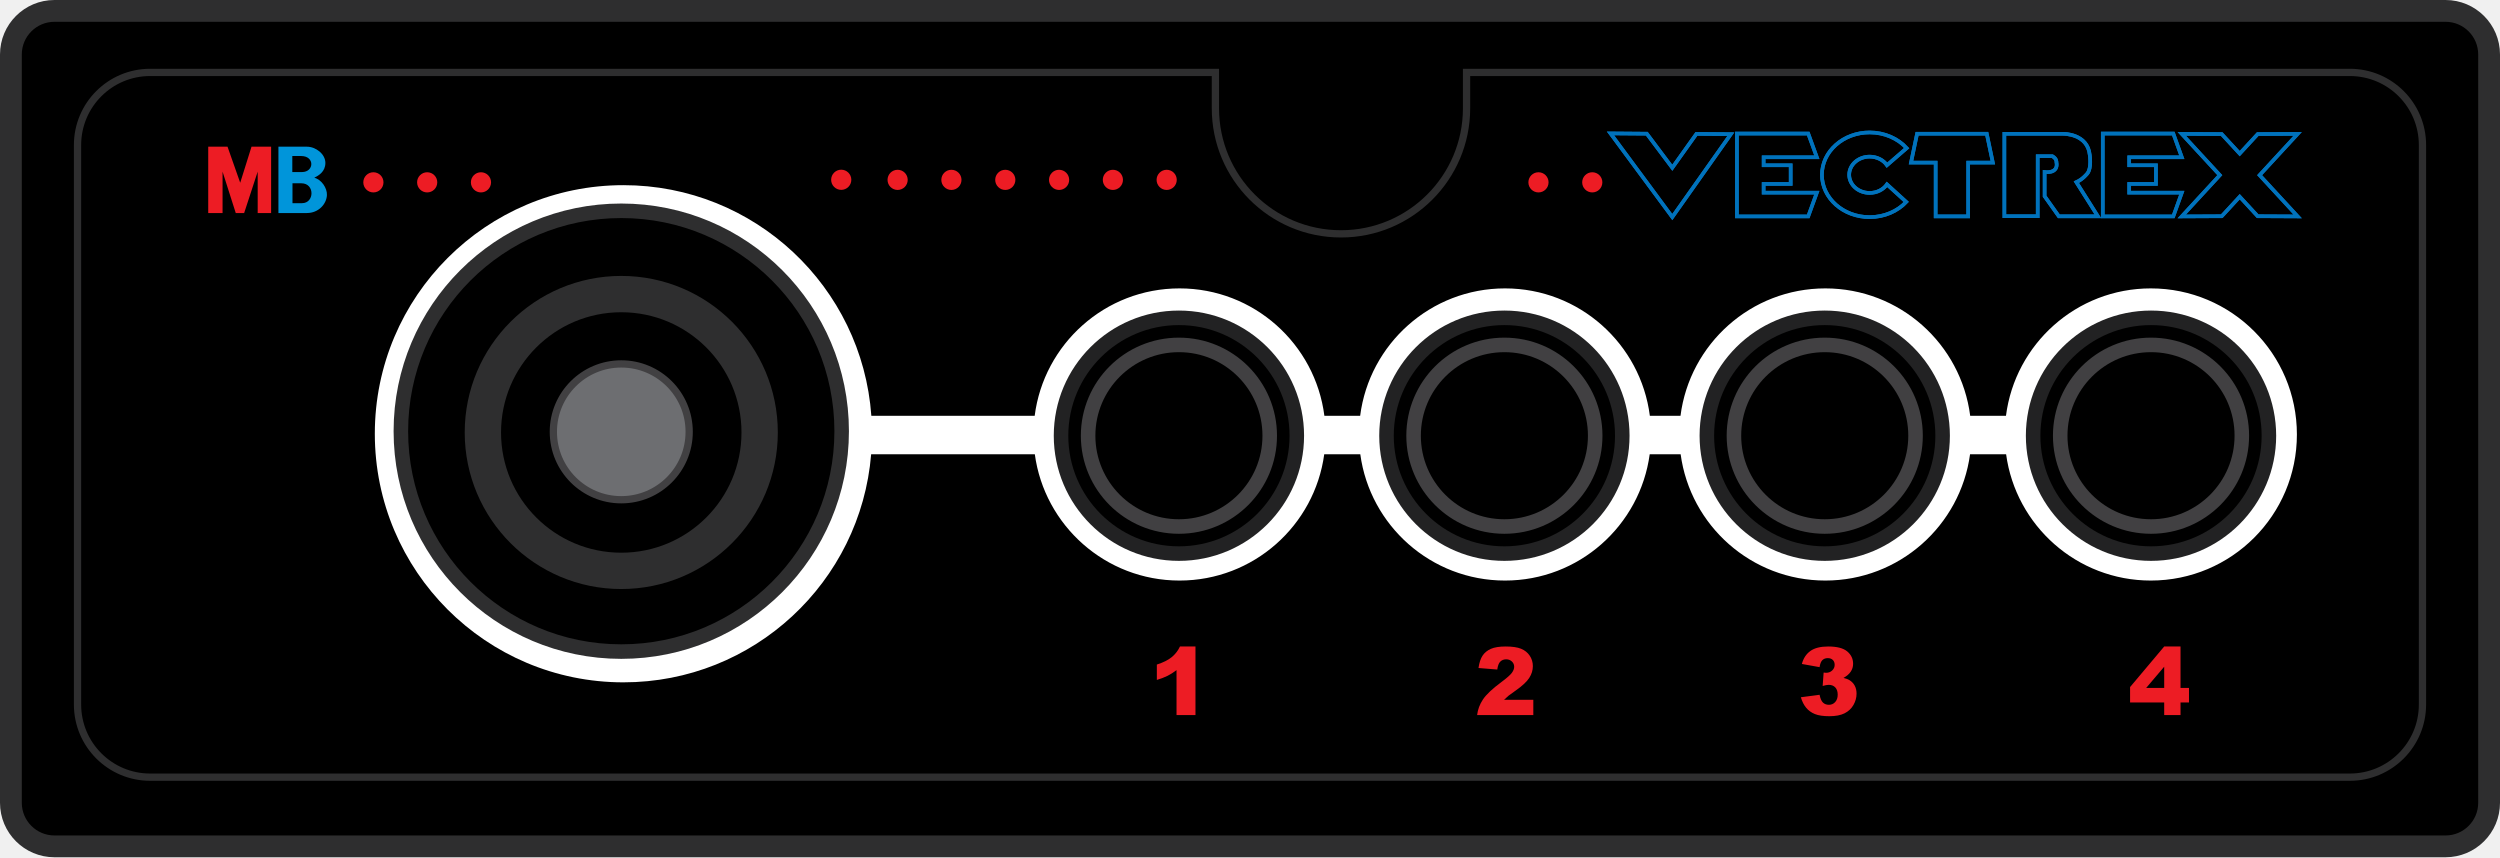
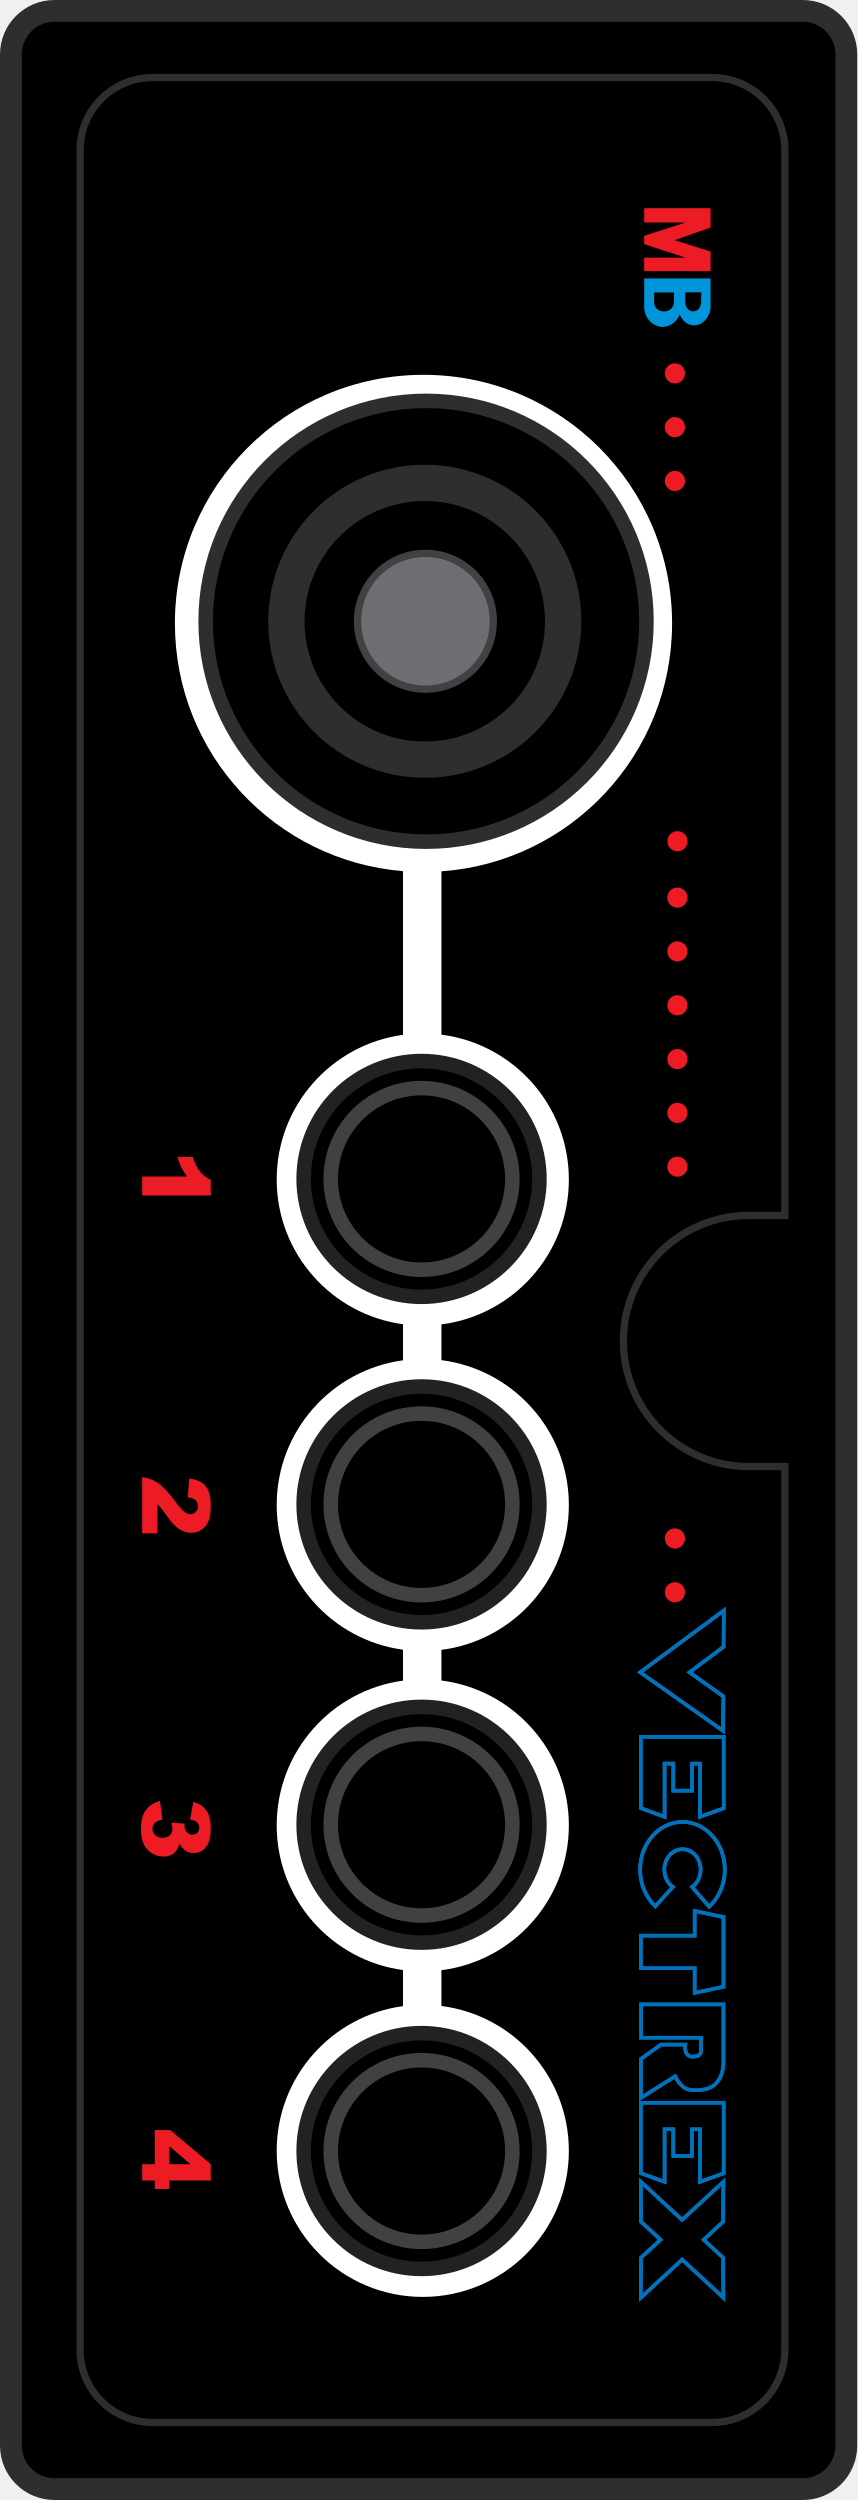
- <svg xmlns="http://www.w3.org/2000/svg" version="1.0" x="0px" y="0px" width="975.504px" height="334.504px" viewBox="0 0 975.504 334.504" enable-background="new 0 0 975.504 334.504" xml:space="preserve">
-   <g id="Calque_2">
-     <path stroke="#2E2E2F" stroke-width="8.504" stroke-miterlimit="10" d="M971.252,313.244c0,9.394-7.614,17.008-17.008,17.008   H21.26c-9.393,0-17.008-7.614-17.008-17.008V21.26c0-9.393,7.615-17.008,17.008-17.008h932.984c9.394,0,17.008,7.615,17.008,17.008   V313.244z" />
-   </g>
-   <g id="Calque_3">
- </g>
-   <g id="Calque_4">
-     <path stroke="#2E2E2F" stroke-width="2.835" stroke-miterlimit="10" d="M916.905,28.252H572.252v14c0,27.062-21.938,49-49,49   s-49-21.938-49-49v-14H58.599c-15.656,0-28.347,12.691-28.347,28.347v218.307c0,15.655,12.691,28.347,28.347,28.347h858.307   c15.655,0,28.347-12.691,28.347-28.347V56.599C945.252,40.943,932.561,28.252,916.905,28.252z" />
-   </g>
-   <g id="Calque_5">
-     <path fill="#FFFFFF" d="M839.252,112.532c-29.012,0-52.943,21.68-56.521,49.72h-13.957c-3.578-28.04-27.51-49.72-56.521-49.72   s-52.943,21.68-56.521,49.72h-11.957c-3.578-28.04-27.51-49.72-56.521-49.72s-52.943,21.68-56.521,49.72h-13.957   c-3.578-28.04-27.51-49.72-56.521-49.72c-29.012,0-52.944,21.68-56.521,49.72h-63.732c-3.588-50.304-45.529-90-96.747-90   c-53.572,0-97,43.428-97,97c0,53.571,43.428,97,97,97c50.877,0,92.601-39.172,96.669-89h63.865   c3.77,27.827,27.605,49.28,56.465,49.28s52.695-21.453,56.465-49.28h14.07c3.77,27.827,27.604,49.28,56.465,49.28   s52.695-21.453,56.465-49.28h12.07c3.77,27.827,27.604,49.28,56.465,49.28s52.695-21.453,56.465-49.28h14.07   c3.77,27.827,27.604,49.28,56.465,49.28c31.48,0,57-25.52,57-57S870.732,112.532,839.252,112.532z" />
-   </g>
-   <g id="Calque_6">
-     <circle stroke="#2E2E2F" stroke-width="5.669" stroke-miterlimit="10" cx="242.418" cy="168.252" r="86" />
-     <circle stroke="#222223" stroke-width="5.669" stroke-miterlimit="10" cx="460.016" cy="170.016" r="46" />
-     <circle stroke="#414042" stroke-width="5.669" stroke-miterlimit="10" cx="460.016" cy="170.016" r="35.433" />
-     <circle stroke="#222223" stroke-width="5.669" stroke-miterlimit="10" cx="587.016" cy="170.016" r="46" />
-     <circle stroke="#414042" stroke-width="5.669" stroke-miterlimit="10" cx="587.016" cy="170.016" r="35.433" />
-     <circle stroke="#222223" stroke-width="5.669" stroke-miterlimit="10" cx="712.016" cy="170.016" r="46" />
-     <circle stroke="#414042" stroke-width="5.669" stroke-miterlimit="10" cx="712.016" cy="170.016" r="35.433" />
-     <circle stroke="#222223" stroke-width="5.669" stroke-miterlimit="10" cx="839.33" cy="170.016" r="46" />
-     <circle stroke="#414042" stroke-width="5.669" stroke-miterlimit="10" cx="839.331" cy="170.016" r="35.433" />
-   </g>
-   <g id="Calque_7">
-     <circle stroke="#2E2E2F" stroke-width="14.173" stroke-miterlimit="10" cx="242.418" cy="168.752" r="54" />
-     <circle fill="#6D6E71" stroke="#414042" stroke-width="2.835" stroke-miterlimit="10" cx="242.418" cy="168.502" r="26.5" />
-   </g>
-   <g id="Calque_8">
-     <g>
-       <g>
-         <polygon fill="none" stroke="#0072BC" stroke-width="1.417" stroke-miterlimit="10" points="661.951,52.245 652.533,65.455      642.58,52.171 628.415,52.057 652.532,84.699 675.379,52.352    " />
-         <path fill="none" stroke="#0072BC" stroke-width="1.417" stroke-miterlimit="10" d="M743.822,78.798     c-3.415,3.622-8.547,5.925-14.284,5.925c-10.283,0-18.618-7.396-18.618-16.52c0-9.125,8.335-16.521,18.618-16.521     c5.835,0,11.042,2.381,14.455,6.11l-7.688,6.657c-1.411-1.998-3.915-3.328-6.768-3.328c-4.406,0-7.979,3.171-7.979,7.081     c0,3.91,3.572,7.08,7.979,7.08c2.853,0,5.356-1.329,6.768-3.327L743.822,78.798z" />
-         <polygon fill="none" stroke="#0072BC" stroke-width="1.417" stroke-miterlimit="10" points="775.233,52.18 748.047,52.18      745.68,63.444 755.295,63.444 755.295,84.426 767.987,84.426 767.987,63.444 777.602,63.444    " />
-         <path fill="none" stroke="#0072BC" stroke-width="1.417" stroke-miterlimit="10" d="M782.108,52.216v32.146h13.011V60.945h5.711     c1.746,0.986,1.588,2.253,1.588,2.253c0.951,4.787-4.603,3.942-4.603,3.942v9.434l5.554,7.828h15.233l-8.409-13.319     c2.537-1.126,4.283-3.379,4.283-3.379c1.744-2.112,0.953-7.18,0.953-7.18c-0.796-8.448-10.315-8.308-10.315-8.308H782.108z" />
-         <polygon fill="none" stroke="#0072BC" stroke-width="1.417" stroke-miterlimit="10" points="851.351,61.367 848.02,52.111      830.818,52.111 820.506,52.111 820.506,61.367 820.506,75.178 820.506,80.448 820.506,84.435 848.02,84.435 851.351,75.178      830.818,75.178 830.818,71.777 841.251,71.777 841.251,64.484 830.818,64.484 830.818,61.367    " />
-         <polygon fill="none" stroke="#0072BC" stroke-width="1.417" stroke-miterlimit="10" points="708.937,61.367 705.567,52.111      688.172,52.111 677.743,52.111 677.743,61.367 677.743,75.178 677.743,80.448 677.743,84.435 705.567,84.435 708.937,75.178      688.172,75.178 688.172,71.777 698.724,71.777 698.724,64.485 688.172,64.485 688.172,61.367    " />
-         <polygon fill="none" stroke="#0072BC" stroke-width="1.417" stroke-miterlimit="10" points="896.556,52.239 880.969,52.318      873.94,59.938 866.906,52.318 851.321,52.239 866.178,68.348 851.323,84.448 866.925,84.369 873.94,76.763 880.954,84.369      896.554,84.448 881.698,68.348    " />
+ <svg xmlns="http://www.w3.org/2000/svg" version="1.0" x="0px" y="0px" width="334.5" height="975.5" viewBox="0 0 334.5 975.5" enable-background="new 0 0 975.504 334.504" xml:space="preserve" id="svg2">
+   <defs id="defs122" />
+   <g id="g3101" transform="matrix(0,1,-1,0,334.5,0)">
+     <g id="Calque_2">
+       <path id="path5" d="m 971.252,313.244 c 0,9.394 -7.614,17.008 -17.008,17.008 H 21.26 c -9.393,0 -17.008,-7.614 -17.008,-17.008 V 21.26 c 0,-9.393 7.615,-17.008 17.008,-17.008 h 932.984 c 9.394,0 17.008,7.615 17.008,17.008 v 291.984 z" stroke-miterlimit="10" style="stroke:#2e2e2f;stroke-width:8.504;stroke-miterlimit:10" />
+     </g>
+     <g id="Calque_3" />
+     <g id="Calque_4">
+       <path id="path9" d="M 916.905,28.252 H 572.252 v 14 c 0,27.062 -21.938,49 -49,49 -27.062,0 -49,-21.938 -49,-49 v -14 H 58.599 c -15.656,0 -28.347,12.691 -28.347,28.347 v 218.307 c 0,15.655 12.691,28.347 28.347,28.347 h 858.307 c 15.655,0 28.347,-12.691 28.347,-28.347 V 56.599 C 945.252,40.943 932.561,28.252 916.905,28.252 z" stroke-miterlimit="10" style="stroke:#2e2e2f;stroke-width:2.835;stroke-miterlimit:10" />
+     </g>
+     <g id="Calque_5">
+       <path id="path12" d="m 839.252,112.532 c -29.012,0 -52.943,21.68 -56.521,49.72 h -13.957 c -3.578,-28.04 -27.51,-49.72 -56.521,-49.72 -29.011,0 -52.943,21.68 -56.521,49.72 h -11.957 c -3.578,-28.04 -27.51,-49.72 -56.521,-49.72 -29.011,0 -52.943,21.68 -56.521,49.72 h -13.957 c -3.578,-28.04 -27.51,-49.72 -56.521,-49.72 -29.012,0 -52.944,21.68 -56.521,49.72 h -63.732 c -3.588,-50.304 -45.529,-90 -96.747,-90 -53.572,0 -97,43.428 -97,97 0,53.571 43.428,97 97,97 50.877,0 92.601,-39.172 96.669,-89 h 63.865 c 3.77,27.827 27.605,49.28 56.465,49.28 28.86,0 52.695,-21.453 56.465,-49.28 h 14.07 c 3.77,27.827 27.604,49.28 56.465,49.28 28.861,0 52.695,-21.453 56.465,-49.28 h 12.07 c 3.77,27.827 27.604,49.28 56.465,49.28 28.861,0 52.695,-21.453 56.465,-49.28 h 14.07 c 3.77,27.827 27.604,49.28 56.465,49.28 31.48,0 57,-25.52 57,-57 0,-31.48 -25.522,-57 -57.002,-57 z" style="fill:#ffffff" />
+     </g>
+     <g id="Calque_6">
+       <circle id="circle15" r="86" cy="168.252" cx="242.418" stroke-miterlimit="10" style="stroke:#2e2e2f;stroke-width:5.669;stroke-miterlimit:10" d="m 328.418,168.252 c 0,47.496 -38.504,86 -86,86 -47.496,0 -86,-38.504 -86,-86 0,-47.496 38.504,-86 86,-86 47.496,0 86,38.504 86,86 z" />
+       <circle id="circle17" r="46" cy="170.016" cx="460.016" stroke-miterlimit="10" style="stroke:#222223;stroke-width:5.669;stroke-miterlimit:10" d="m 506.016,170.016 c 0,25.405 -20.595,46 -46,46 -25.405,0 -46,-20.595 -46,-46 0,-25.405 20.595,-46 46,-46 25.405,0 46,20.595 46,46 z" />
+       <circle id="circle19" r="35.433" cy="170.016" cx="460.016" stroke-miterlimit="10" style="stroke:#414042;stroke-width:5.669;stroke-miterlimit:10" d="m 495.449,170.016 c 0,19.569 -15.864,35.433 -35.433,35.433 -19.569,0 -35.433,-15.864 -35.433,-35.433 0,-19.569 15.864,-35.433 35.433,-35.433 19.569,0 35.433,15.864 35.433,35.433 z" />
+       <circle id="circle21" r="46" cy="170.016" cx="587.016" stroke-miterlimit="10" style="stroke:#222223;stroke-width:5.669;stroke-miterlimit:10" d="m 633.016,170.016 c 0,25.405 -20.595,46 -46,46 -25.405,0 -46,-20.595 -46,-46 0,-25.405 20.595,-46 46,-46 25.405,0 46,20.595 46,46 z" />
+       <circle id="circle23" r="35.433" cy="170.016" cx="587.016" stroke-miterlimit="10" style="stroke:#414042;stroke-width:5.669;stroke-miterlimit:10" d="m 622.449,170.016 c 0,19.569 -15.864,35.433 -35.433,35.433 -19.569,0 -35.433,-15.864 -35.433,-35.433 0,-19.569 15.864,-35.433 35.433,-35.433 19.569,0 35.433,15.864 35.433,35.433 z" />
+       <circle id="circle25" r="46" cy="170.016" cx="712.016" stroke-miterlimit="10" style="stroke:#222223;stroke-width:5.669;stroke-miterlimit:10" d="m 758.016,170.016 c 0,25.405 -20.595,46 -46,46 -25.405,0 -46,-20.595 -46,-46 0,-25.405 20.595,-46 46,-46 25.405,0 46,20.595 46,46 z" />
+       <circle id="circle27" r="35.433" cy="170.016" cx="712.016" stroke-miterlimit="10" style="stroke:#414042;stroke-width:5.669;stroke-miterlimit:10" d="m 747.449,170.016 c 0,19.569 -15.864,35.433 -35.433,35.433 -19.569,0 -35.433,-15.864 -35.433,-35.433 0,-19.569 15.864,-35.433 35.433,-35.433 19.569,0 35.433,15.864 35.433,35.433 z" />
+       <circle id="circle29" r="46" cy="170.016" cx="839.33" stroke-miterlimit="10" style="stroke:#222223;stroke-width:5.669;stroke-miterlimit:10" d="m 885.33,170.016 c 0,25.405 -20.595,46 -46,46 -25.405,0 -46,-20.595 -46,-46 0,-25.405 20.595,-46 46,-46 25.405,0 46,20.595 46,46 z" />
+       <circle id="circle31" r="35.433" cy="170.016" cx="839.331" stroke-miterlimit="10" style="stroke:#414042;stroke-width:5.669;stroke-miterlimit:10" d="m 874.764,170.016 c 0,19.569 -15.864,35.433 -35.433,35.433 -19.569,0 -35.433,-15.864 -35.433,-35.433 0,-19.569 15.864,-35.433 35.433,-35.433 19.569,0 35.433,15.864 35.433,35.433 z" />
+     </g>
+     <g id="Calque_7">
+       <circle id="circle34" r="54" cy="168.752" cx="242.418" stroke-miterlimit="10" style="stroke:#2e2e2f;stroke-width:14.173;stroke-miterlimit:10" d="m 296.418,168.752 c 0,29.823 -24.177,54 -54,54 -29.823,0 -54,-24.177 -54,-54 0,-29.823 24.177,-54 54,-54 29.823,0 54,24.177 54,54 z" />
+       <circle id="circle36" r="26.5" cy="168.502" cx="242.418" stroke-miterlimit="10" style="fill:#6d6e71;stroke:#414042;stroke-width:2.835;stroke-miterlimit:10" d="m 268.918,168.502 c 0,14.636 -11.864,26.5 -26.5,26.5 -14.636,0 -26.5,-11.864 -26.5,-26.5 0,-14.636 11.864,-26.5 26.5,-26.5 14.636,0 26.5,11.864 26.5,26.5 z" />
+     </g>
+     <g id="Calque_8">
+       <g id="g39">
+         <g id="g41">
+           <polygon id="polygon43" points="652.532,84.699 675.379,52.352 661.951,52.245 652.533,65.455 642.58,52.171 628.415,52.057 " stroke-miterlimit="10" style="fill:none;stroke:#0072bc;stroke-width:1.417;stroke-miterlimit:10" />
+           <path id="path45" d="m 743.822,78.798 c -3.415,3.622 -8.547,5.925 -14.284,5.925 -10.283,0 -18.618,-7.396 -18.618,-16.52 0,-9.125 8.335,-16.521 18.618,-16.521 5.835,0 11.042,2.381 14.455,6.11 l -7.688,6.657 c -1.411,-1.998 -3.915,-3.328 -6.768,-3.328 -4.406,0 -7.979,3.171 -7.979,7.081 0,3.91 3.572,7.08 7.979,7.08 2.853,0 5.356,-1.329 6.768,-3.327 l 7.517,6.843 z" stroke-miterlimit="10" style="fill:none;stroke:#0072bc;stroke-width:1.417;stroke-miterlimit:10" />
+           <polygon id="polygon47" points="755.295,84.426 767.987,84.426 767.987,63.444 777.602,63.444 775.233,52.18 748.047,52.18 745.68,63.444 755.295,63.444 " stroke-miterlimit="10" style="fill:none;stroke:#0072bc;stroke-width:1.417;stroke-miterlimit:10" />
+           <path id="path49" d="m 782.108,52.216 v 32.146 h 13.011 V 60.945 h 5.711 c 1.746,0.986 1.588,2.253 1.588,2.253 0.951,4.787 -4.603,3.942 -4.603,3.942 v 9.434 l 5.554,7.828 h 15.233 l -8.409,-13.319 c 2.537,-1.126 4.283,-3.379 4.283,-3.379 1.744,-2.112 0.953,-7.18 0.953,-7.18 -0.796,-8.448 -10.315,-8.308 -10.315,-8.308 h -23.006 z" stroke-miterlimit="10" style="fill:none;stroke:#0072bc;stroke-width:1.417;stroke-miterlimit:10" />
+           <polygon id="polygon51" points="820.506,61.367 820.506,75.178 820.506,80.448 820.506,84.435 848.02,84.435 851.351,75.178 830.818,75.178 830.818,71.777 841.251,71.777 841.251,64.484 830.818,64.484 830.818,61.367 851.351,61.367 848.02,52.111 830.818,52.111 820.506,52.111 " stroke-miterlimit="10" style="fill:none;stroke:#0072bc;stroke-width:1.417;stroke-miterlimit:10" />
+           <polygon id="polygon53" points="677.743,61.367 677.743,75.178 677.743,80.448 677.743,84.435 705.567,84.435 708.937,75.178 688.172,75.178 688.172,71.777 698.724,71.777 698.724,64.485 688.172,64.485 688.172,61.367 708.937,61.367 705.567,52.111 688.172,52.111 677.743,52.111 " stroke-miterlimit="10" style="fill:none;stroke:#0072bc;stroke-width:1.417;stroke-miterlimit:10" />
+           <polygon id="polygon55" points="851.321,52.239 866.178,68.348 851.323,84.448 866.925,84.369 873.94,76.763 880.954,84.369 896.554,84.448 881.698,68.348 896.556,52.239 880.969,52.318 873.94,59.938 866.906,52.318 " stroke-miterlimit="10" style="fill:none;stroke:#0072bc;stroke-width:1.417;stroke-miterlimit:10" />
+         </g>
+         <g id="g57">
+           <polygon id="polygon59" points="652.532,84.699 675.379,52.352 661.951,52.245 652.533,65.455 642.58,52.171 628.415,52.057 " stroke-miterlimit="10" style="fill:none;stroke:#0072bc;stroke-width:1.417;stroke-miterlimit:10" />
+           <path id="path61" d="m 743.822,78.798 c -3.415,3.622 -8.547,5.925 -14.284,5.925 -10.283,0 -18.618,-7.396 -18.618,-16.52 0,-9.125 8.335,-16.521 18.618,-16.521 5.835,0 11.042,2.381 14.455,6.11 l -7.688,6.657 c -1.411,-1.998 -3.915,-3.328 -6.768,-3.328 -4.406,0 -7.979,3.171 -7.979,7.081 0,3.91 3.572,7.08 7.979,7.08 2.853,0 5.356,-1.329 6.768,-3.327 l 7.517,6.843 z" stroke-miterlimit="10" style="fill:none;stroke:#0072bc;stroke-width:1.417;stroke-miterlimit:10" />
+           <polygon id="polygon63" points="755.295,84.426 767.987,84.426 767.987,63.444 777.602,63.444 775.233,52.18 748.047,52.18 745.68,63.444 755.295,63.444 " stroke-miterlimit="10" style="fill:none;stroke:#0072bc;stroke-width:1.417;stroke-miterlimit:10" />
+           <path id="path65" d="m 782.108,52.216 v 32.146 h 13.011 V 60.945 h 5.711 c 1.746,0.986 1.588,2.253 1.588,2.253 0.951,4.787 -4.603,3.942 -4.603,3.942 v 9.434 l 5.554,7.828 h 15.233 l -8.409,-13.319 c 2.537,-1.126 4.283,-3.379 4.283,-3.379 1.744,-2.112 0.953,-7.18 0.953,-7.18 -0.796,-8.448 -10.315,-8.308 -10.315,-8.308 h -23.006 z" stroke-miterlimit="10" style="fill:none;stroke:#0072bc;stroke-width:1.417;stroke-miterlimit:10" />
+           <polygon id="polygon67" points="820.506,61.367 820.506,75.178 820.506,80.448 820.506,84.435 848.02,84.435 851.351,75.178 830.818,75.178 830.818,71.777 841.251,71.777 841.251,64.484 830.818,64.484 830.818,61.367 851.351,61.367 848.02,52.111 830.818,52.111 820.506,52.111 " stroke-miterlimit="10" style="fill:none;stroke:#0072bc;stroke-width:1.417;stroke-miterlimit:10" />
+           <polygon id="polygon69" points="677.743,61.367 677.743,75.178 677.743,80.448 677.743,84.435 705.567,84.435 708.937,75.178 688.172,75.178 688.172,71.777 698.724,71.777 698.724,64.485 688.172,64.485 688.172,61.367 708.937,61.367 705.567,52.111 688.172,52.111 677.743,52.111 " stroke-miterlimit="10" style="fill:none;stroke:#0072bc;stroke-width:1.417;stroke-miterlimit:10" />
+           <polygon id="polygon71" points="851.321,52.239 866.178,68.348 851.323,84.448 866.925,84.369 873.94,76.763 880.954,84.369 896.554,84.448 881.698,68.348 896.556,52.239 880.969,52.318 873.94,59.938 866.906,52.318 " stroke-miterlimit="10" style="fill:none;stroke:#0072bc;stroke-width:1.417;stroke-miterlimit:10" />
+         </g>
      </g>
-       <g>
-         <polygon fill="none" stroke="#0072BC" stroke-width="1.417" stroke-miterlimit="10" points="661.951,52.245 652.533,65.455      642.58,52.171 628.415,52.057 652.532,84.699 675.379,52.352    " />
-         <path fill="none" stroke="#0072BC" stroke-width="1.417" stroke-miterlimit="10" d="M743.822,78.798     c-3.415,3.622-8.547,5.925-14.284,5.925c-10.283,0-18.618-7.396-18.618-16.52c0-9.125,8.335-16.521,18.618-16.521     c5.835,0,11.042,2.381,14.455,6.11l-7.688,6.657c-1.411-1.998-3.915-3.328-6.768-3.328c-4.406,0-7.979,3.171-7.979,7.081     c0,3.91,3.572,7.08,7.979,7.08c2.853,0,5.356-1.329,6.768-3.327L743.822,78.798z" />
-         <polygon fill="none" stroke="#0072BC" stroke-width="1.417" stroke-miterlimit="10" points="775.233,52.18 748.047,52.18      745.68,63.444 755.295,63.444 755.295,84.426 767.987,84.426 767.987,63.444 777.602,63.444    " />
-         <path fill="none" stroke="#0072BC" stroke-width="1.417" stroke-miterlimit="10" d="M782.108,52.216v32.146h13.011V60.945h5.711     c1.746,0.986,1.588,2.253,1.588,2.253c0.951,4.787-4.603,3.942-4.603,3.942v9.434l5.554,7.828h15.233l-8.409-13.319     c2.537-1.126,4.283-3.379,4.283-3.379c1.744-2.112,0.953-7.18,0.953-7.18c-0.796-8.448-10.315-8.308-10.315-8.308H782.108z" />
-         <polygon fill="none" stroke="#0072BC" stroke-width="1.417" stroke-miterlimit="10" points="851.351,61.367 848.02,52.111      830.818,52.111 820.506,52.111 820.506,61.367 820.506,75.178 820.506,80.448 820.506,84.435 848.02,84.435 851.351,75.178      830.818,75.178 830.818,71.777 841.251,71.777 841.251,64.484 830.818,64.484 830.818,61.367    " />
-         <polygon fill="none" stroke="#0072BC" stroke-width="1.417" stroke-miterlimit="10" points="708.937,61.367 705.567,52.111      688.172,52.111 677.743,52.111 677.743,61.367 677.743,75.178 677.743,80.448 677.743,84.435 705.567,84.435 708.937,75.178      688.172,75.178 688.172,71.777 698.724,71.777 698.724,64.485 688.172,64.485 688.172,61.367    " />
-         <polygon fill="none" stroke="#0072BC" stroke-width="1.417" stroke-miterlimit="10" points="896.556,52.239 880.969,52.318      873.94,59.938 866.906,52.318 851.321,52.239 866.178,68.348 851.323,84.448 866.925,84.369 873.94,76.763 880.954,84.369      896.554,84.448 881.698,68.348    " />
+       <g id="g73">
+         <polygon id="polygon75" points="105.791,57.239 105.791,83.127 100.55,83.127 100.55,66.975 95.268,83.127 91.991,83.127 86.842,66.975 86.842,83.127 81.252,83.127 81.252,57.239 81.252,57.239 88.781,57.239 93.729,71.313 98.143,57.239 " clip-rule="evenodd" style="fill:#ed1c24;fill-rule:evenodd" />
+         <path id="path77" d="m 108.643,57.239 h 11.101 c 3.512,0 7.238,2.897 7.222,6.356 -0.015,3.379 -2.595,4.894 -4.326,5.761 2.801,0.702 5.05,4.008 4.928,6.76 -0.154,3.496 -3.248,7.01 -7.824,7.01 H 108.643 V 57.239 l 0,0 z m 5.416,3.641 h 3.478 c 5.316,0 5.104,6.261 0.268,6.261 H 114.06 V 60.88 l -0.001,0 z m 0.067,10.639 h 3.478 c 5.316,0 5.104,7.757 0.267,7.757 h -3.745 v -7.757 l 0,0 z" clip-rule="evenodd" style="fill:#0095da;fill-rule:evenodd" />
      </g>
+       <circle id="circle79" r="3.936" cy="71.15" cx="145.697" clip-rule="evenodd" style="fill:#ed1c24;fill-rule:evenodd" d="m 149.633,71.15 c 0,2.174 -1.762,3.936 -3.936,3.936 -2.174,0 -3.936,-1.762 -3.936,-3.936 0,-2.174 1.762,-3.936 3.936,-3.936 2.174,0 3.936,1.762 3.936,3.936 z" />
+       <circle id="circle81" r="3.936" cy="71.15" cx="166.687" clip-rule="evenodd" style="fill:#ed1c24;fill-rule:evenodd" d="m 170.623,71.15 c 0,2.174 -1.762,3.936 -3.936,3.936 -2.174,0 -3.936,-1.762 -3.936,-3.936 0,-2.174 1.762,-3.936 3.936,-3.936 2.174,0 3.936,1.762 3.936,3.936 z" />
+       <circle id="circle83" r="3.936" cy="71.15" cx="187.676" clip-rule="evenodd" style="fill:#ed1c24;fill-rule:evenodd" d="m 191.612,71.15 c 0,2.174 -1.762,3.936 -3.936,3.936 -2.174,0 -3.936,-1.762 -3.936,-3.936 0,-2.174 1.762,-3.936 3.936,-3.936 2.174,0 3.936,1.762 3.936,3.936 z" />
+       <circle id="circle85" r="3.936" cy="70.15" cx="328.252" clip-rule="evenodd" style="fill:#ed1c24;fill-rule:evenodd" d="m 332.188,70.15 c 0,2.174 -1.762,3.936 -3.936,3.936 -2.174,0 -3.936,-1.762 -3.936,-3.936 0,-2.174 1.762,-3.936 3.936,-3.936 2.174,0 3.936,1.762 3.936,3.936 z" />
+       <circle id="circle87" r="3.936" cy="70.183" cx="350.252" clip-rule="evenodd" style="fill:#ed1c24;fill-rule:evenodd" d="m 354.188,70.183 c 0,2.174 -1.762,3.936 -3.936,3.936 -2.174,0 -3.936,-1.762 -3.936,-3.936 0,-2.174 1.762,-3.936 3.936,-3.936 2.174,0 3.936,1.762 3.936,3.936 z" />
+       <circle id="circle89" r="3.936" cy="70.183" cx="371.242" clip-rule="evenodd" style="fill:#ed1c24;fill-rule:evenodd" d="m 375.178,70.183 c 0,2.174 -1.762,3.936 -3.936,3.936 -2.174,0 -3.936,-1.762 -3.936,-3.936 0,-2.174 1.762,-3.936 3.936,-3.936 2.174,0 3.936,1.762 3.936,3.936 z" />
+       <circle id="circle91" r="3.936" cy="70.183" cx="392.268" clip-rule="evenodd" style="fill:#ed1c24;fill-rule:evenodd" d="m 396.204,70.183 c 0,2.174 -1.762,3.936 -3.936,3.936 -2.174,0 -3.936,-1.762 -3.936,-3.936 0,-2.174 1.762,-3.936 3.936,-3.936 2.174,0 3.936,1.762 3.936,3.936 z" />
+       <circle id="circle93" r="3.936" cy="70.183" cx="413.258" clip-rule="evenodd" style="fill:#ed1c24;fill-rule:evenodd" d="m 417.194,70.183 c 0,2.174 -1.762,3.936 -3.936,3.936 -2.174,0 -3.936,-1.762 -3.936,-3.936 0,-2.174 1.762,-3.936 3.936,-3.936 2.174,0 3.936,1.762 3.936,3.936 z" />
+       <circle id="circle95" r="3.936" cy="70.183" cx="434.248" clip-rule="evenodd" style="fill:#ed1c24;fill-rule:evenodd" d="m 438.184,70.183 c 0,2.174 -1.762,3.936 -3.936,3.936 -2.174,0 -3.936,-1.762 -3.936,-3.936 0,-2.174 1.762,-3.936 3.936,-3.936 2.174,0 3.936,1.762 3.936,3.936 z" />
+       <circle id="circle97" r="3.936" cy="70.183" cx="455.237" clip-rule="evenodd" style="fill:#ed1c24;fill-rule:evenodd" d="m 459.173,70.183 c 0,2.174 -1.762,3.936 -3.936,3.936 -2.174,0 -3.936,-1.762 -3.936,-3.936 0,-2.174 1.762,-3.936 3.936,-3.936 2.174,0 3.936,1.762 3.936,3.936 z" />
+       <circle id="circle99" r="3.936" cy="71.15" cx="600.316" clip-rule="evenodd" style="fill:#ed1c24;fill-rule:evenodd" d="m 604.252,71.15 c 0,2.174 -1.762,3.936 -3.936,3.936 -2.174,0 -3.936,-1.762 -3.936,-3.936 0,-2.174 1.762,-3.936 3.936,-3.936 2.174,0 3.936,1.762 3.936,3.936 z" />
+       <circle id="circle101" r="3.936" cy="71.15" cx="621.307" clip-rule="evenodd" style="fill:#ed1c24;fill-rule:evenodd" d="m 625.243,71.15 c 0,2.174 -1.762,3.936 -3.936,3.936 -2.174,0 -3.936,-1.762 -3.936,-3.936 0,-2.174 1.762,-3.936 3.936,-3.936 2.174,0 3.936,1.762 3.936,3.936 z" />
    </g>
-     <g>
-       <polygon fill-rule="evenodd" clip-rule="evenodd" fill="#ED1C24" points="81.252,57.239 88.781,57.239 93.729,71.313     98.143,57.239 105.791,57.239 105.791,83.127 100.55,83.127 100.55,66.975 95.268,83.127 91.991,83.127 86.842,66.975     86.842,83.127 81.252,83.127 81.252,57.239   " />
-       <path fill-rule="evenodd" clip-rule="evenodd" fill="#0095DA" d="M108.643,57.239h11.101c3.512,0,7.238,2.897,7.222,6.356    c-0.015,3.379-2.595,4.894-4.326,5.761c2.801,0.702,5.05,4.008,4.928,6.76c-0.154,3.496-3.248,7.01-7.824,7.01h-11.101V57.239    L108.643,57.239z M114.059,60.88h3.478c5.316,0,5.104,6.261,0.268,6.261h-3.745V60.88L114.059,60.88z M114.126,71.519h3.478    c5.316,0,5.104,7.757,0.267,7.757h-3.745V71.519L114.126,71.519z" />
-     </g>
-     <circle fill-rule="evenodd" clip-rule="evenodd" fill="#ED1C24" cx="145.697" cy="71.15" r="3.936" />
-     <circle fill-rule="evenodd" clip-rule="evenodd" fill="#ED1C24" cx="166.687" cy="71.15" r="3.936" />
-     <circle fill-rule="evenodd" clip-rule="evenodd" fill="#ED1C24" cx="187.676" cy="71.15" r="3.936" />
-     <circle fill-rule="evenodd" clip-rule="evenodd" fill="#ED1C24" cx="328.252" cy="70.15" r="3.936" />
-     <circle fill-rule="evenodd" clip-rule="evenodd" fill="#ED1C24" cx="350.252" cy="70.183" r="3.936" />
-     <circle fill-rule="evenodd" clip-rule="evenodd" fill="#ED1C24" cx="371.242" cy="70.183" r="3.936" />
-     <circle fill-rule="evenodd" clip-rule="evenodd" fill="#ED1C24" cx="392.268" cy="70.183" r="3.936" />
-     <circle fill-rule="evenodd" clip-rule="evenodd" fill="#ED1C24" cx="413.258" cy="70.183" r="3.936" />
-     <circle fill-rule="evenodd" clip-rule="evenodd" fill="#ED1C24" cx="434.248" cy="70.183" r="3.936" />
-     <circle fill-rule="evenodd" clip-rule="evenodd" fill="#ED1C24" cx="455.237" cy="70.183" r="3.936" />
-     <circle fill-rule="evenodd" clip-rule="evenodd" fill="#ED1C24" cx="600.316" cy="71.15" r="3.936" />
-     <circle fill-rule="evenodd" clip-rule="evenodd" fill="#ED1C24" cx="621.307" cy="71.15" r="3.936" />
-   </g>
-   <g id="Calque_9">
-     <g>
-       <path fill="#ED1C24" d="M466.477,252.263v26.755h-7.394v-17.531c-1.196,0.909-2.354,1.645-3.472,2.207s-2.521,1.101-4.208,1.615    v-5.994c2.488-0.801,4.42-1.765,5.796-2.889c1.375-1.124,2.452-2.513,3.229-4.163H466.477z" />
-     </g>
-     <g>
-       <path fill="#ED1C24" d="M598.303,279.018h-21.928c0.252-2.165,1.014-4.202,2.288-6.11c1.274-1.907,3.663-4.16,7.169-6.756    c2.141-1.591,3.511-2.799,4.109-3.625c0.598-0.825,0.896-1.608,0.896-2.351c0-0.801-0.295-1.486-0.888-2.055    c-0.593-0.567-1.337-0.852-2.234-0.852c-0.933,0-1.695,0.293-2.288,0.879c-0.592,0.586-0.99,1.621-1.193,3.104l-7.32-0.593    c0.287-2.057,0.813-3.663,1.578-4.817s1.846-2.04,3.239-2.656s3.323-0.924,5.787-0.924c2.572,0,4.573,0.293,6.003,0.879    c1.429,0.587,2.554,1.487,3.373,2.701s1.229,2.575,1.229,4.082c0,1.604-0.47,3.135-1.409,4.594    c-0.939,1.46-2.646,3.063-5.123,4.81c-1.471,1.017-2.455,1.729-2.951,2.135c-0.497,0.407-1.08,0.939-1.75,1.598h11.412V279.018z" />
-     </g>
-     <g>
-       <path fill="#ED1C24" d="M710.002,260.319l-6.909-1.238c0.574-2.2,1.679-3.888,3.312-5.06c1.633-1.173,3.944-1.759,6.936-1.759    c3.433,0,5.915,0.64,7.446,1.92s2.297,2.889,2.297,4.827c0,1.137-0.312,2.165-0.933,3.086c-0.623,0.922-1.562,1.729-2.817,2.423    c1.017,0.251,1.794,0.545,2.332,0.879c0.873,0.539,1.553,1.247,2.037,2.127c0.484,0.879,0.727,1.929,0.727,3.149    c0,1.531-0.4,2.999-1.202,4.405c-0.802,1.405-1.956,2.488-3.463,3.248c-1.508,0.759-3.488,1.139-5.939,1.139    c-2.393,0-4.28-0.281-5.662-0.843c-1.381-0.563-2.518-1.385-3.409-2.468c-0.892-1.082-1.576-2.443-2.055-4.082l7.304-0.969    c0.287,1.471,0.732,2.491,1.336,3.06c0.604,0.568,1.373,0.852,2.307,0.852c0.98,0,1.797-0.358,2.449-1.076    s0.979-1.675,0.979-2.871c0-1.221-0.314-2.165-0.943-2.835c-0.627-0.67-1.479-1.005-2.557-1.005c-0.574,0-1.363,0.144-2.368,0.431    l0.376-5.222c0.407,0.06,0.725,0.089,0.951,0.089c0.957,0,1.756-0.305,2.396-0.915c0.639-0.609,0.959-1.334,0.959-2.171    c0-0.802-0.238-1.441-0.717-1.92s-1.137-0.718-1.975-0.718c-0.861,0-1.561,0.26-2.1,0.78    C710.558,258.104,710.193,259.016,710.002,260.319z" />
-     </g>
-     <g>
-       <path fill="#ED1C24" d="M844.475,274.101H831.16v-6.011l13.314-15.827h6.37v16.168h3.302v5.67h-3.302v4.917h-6.37V274.101z     M844.475,268.431v-8.279l-7.035,8.279H844.475z" />
+     <g id="Calque_9">
+       <g id="g104">
+         <path id="path106" d="m 466.477,252.263 v 26.755 h -7.394 v -17.531 c -1.196,0.909 -2.354,1.645 -3.472,2.207 -1.118,0.562 -2.521,1.101 -4.208,1.615 v -5.994 c 2.488,-0.801 4.42,-1.765 5.796,-2.889 1.375,-1.124 2.452,-2.513 3.229,-4.163 h 6.049 z" style="fill:#ed1c24" />
+       </g>
+       <g id="g108">
+         <path id="path110" d="m 598.303,279.018 h -21.928 c 0.252,-2.165 1.014,-4.202 2.288,-6.11 1.274,-1.907 3.663,-4.16 7.169,-6.756 2.141,-1.591 3.511,-2.799 4.109,-3.625 0.598,-0.825 0.896,-1.608 0.896,-2.351 0,-0.801 -0.295,-1.486 -0.888,-2.055 -0.593,-0.567 -1.337,-0.852 -2.234,-0.852 -0.933,0 -1.695,0.293 -2.288,0.879 -0.592,0.586 -0.99,1.621 -1.193,3.104 l -7.32,-0.593 c 0.287,-2.057 0.813,-3.663 1.578,-4.817 0.765,-1.154 1.846,-2.04 3.239,-2.656 1.393,-0.616 3.323,-0.924 5.787,-0.924 2.572,0 4.573,0.293 6.003,0.879 1.429,0.587 2.554,1.487 3.373,2.701 0.819,1.214 1.229,2.575 1.229,4.082 0,1.604 -0.47,3.135 -1.409,4.594 -0.939,1.46 -2.646,3.063 -5.123,4.81 -1.471,1.017 -2.455,1.729 -2.951,2.135 -0.497,0.407 -1.08,0.939 -1.75,1.598 h 11.412 v 5.957 z" style="fill:#ed1c24" />
+       </g>
+       <g id="g112">
+         <path id="path114" d="m 710.002,260.319 -6.909,-1.238 c 0.574,-2.2 1.679,-3.888 3.312,-5.06 1.633,-1.173 3.944,-1.759 6.936,-1.759 3.433,0 5.915,0.64 7.446,1.92 1.531,1.28 2.297,2.889 2.297,4.827 0,1.137 -0.312,2.165 -0.933,3.086 -0.623,0.922 -1.562,1.729 -2.817,2.423 1.017,0.251 1.794,0.545 2.332,0.879 0.873,0.539 1.553,1.247 2.037,2.127 0.484,0.879 0.727,1.929 0.727,3.149 0,1.531 -0.4,2.999 -1.202,4.405 -0.802,1.405 -1.956,2.488 -3.463,3.248 -1.508,0.759 -3.488,1.139 -5.939,1.139 -2.393,0 -4.28,-0.281 -5.662,-0.843 -1.381,-0.563 -2.518,-1.385 -3.409,-2.468 -0.892,-1.082 -1.576,-2.443 -2.055,-4.082 l 7.304,-0.969 c 0.287,1.471 0.732,2.491 1.336,3.06 0.604,0.568 1.373,0.852 2.307,0.852 0.98,0 1.797,-0.358 2.449,-1.076 0.652,-0.718 0.979,-1.675 0.979,-2.871 0,-1.221 -0.314,-2.165 -0.943,-2.835 -0.627,-0.67 -1.479,-1.005 -2.557,-1.005 -0.574,0 -1.363,0.144 -2.368,0.431 l 0.376,-5.222 c 0.407,0.06 0.725,0.089 0.951,0.089 0.957,0 1.756,-0.305 2.396,-0.915 0.639,-0.609 0.959,-1.334 0.959,-2.171 0,-0.802 -0.238,-1.441 -0.717,-1.92 -0.479,-0.479 -1.137,-0.718 -1.975,-0.718 -0.861,0 -1.561,0.26 -2.1,0.78 -0.539,0.522 -0.904,1.434 -1.095,2.737 z" style="fill:#ed1c24" />
+       </g>
+       <g id="g116">
+         <path id="path118" d="M 844.475,274.101 H 831.16 v -6.011 l 13.314,-15.827 h 6.37 v 16.168 h 3.302 v 5.67 h -3.302 v 4.917 h -6.37 v -4.917 z m 0,-5.67 v -8.279 l -7.035,8.279 h 7.035 z" style="fill:#ed1c24" />
+       </g>
    </g>
  </g>
</svg>
